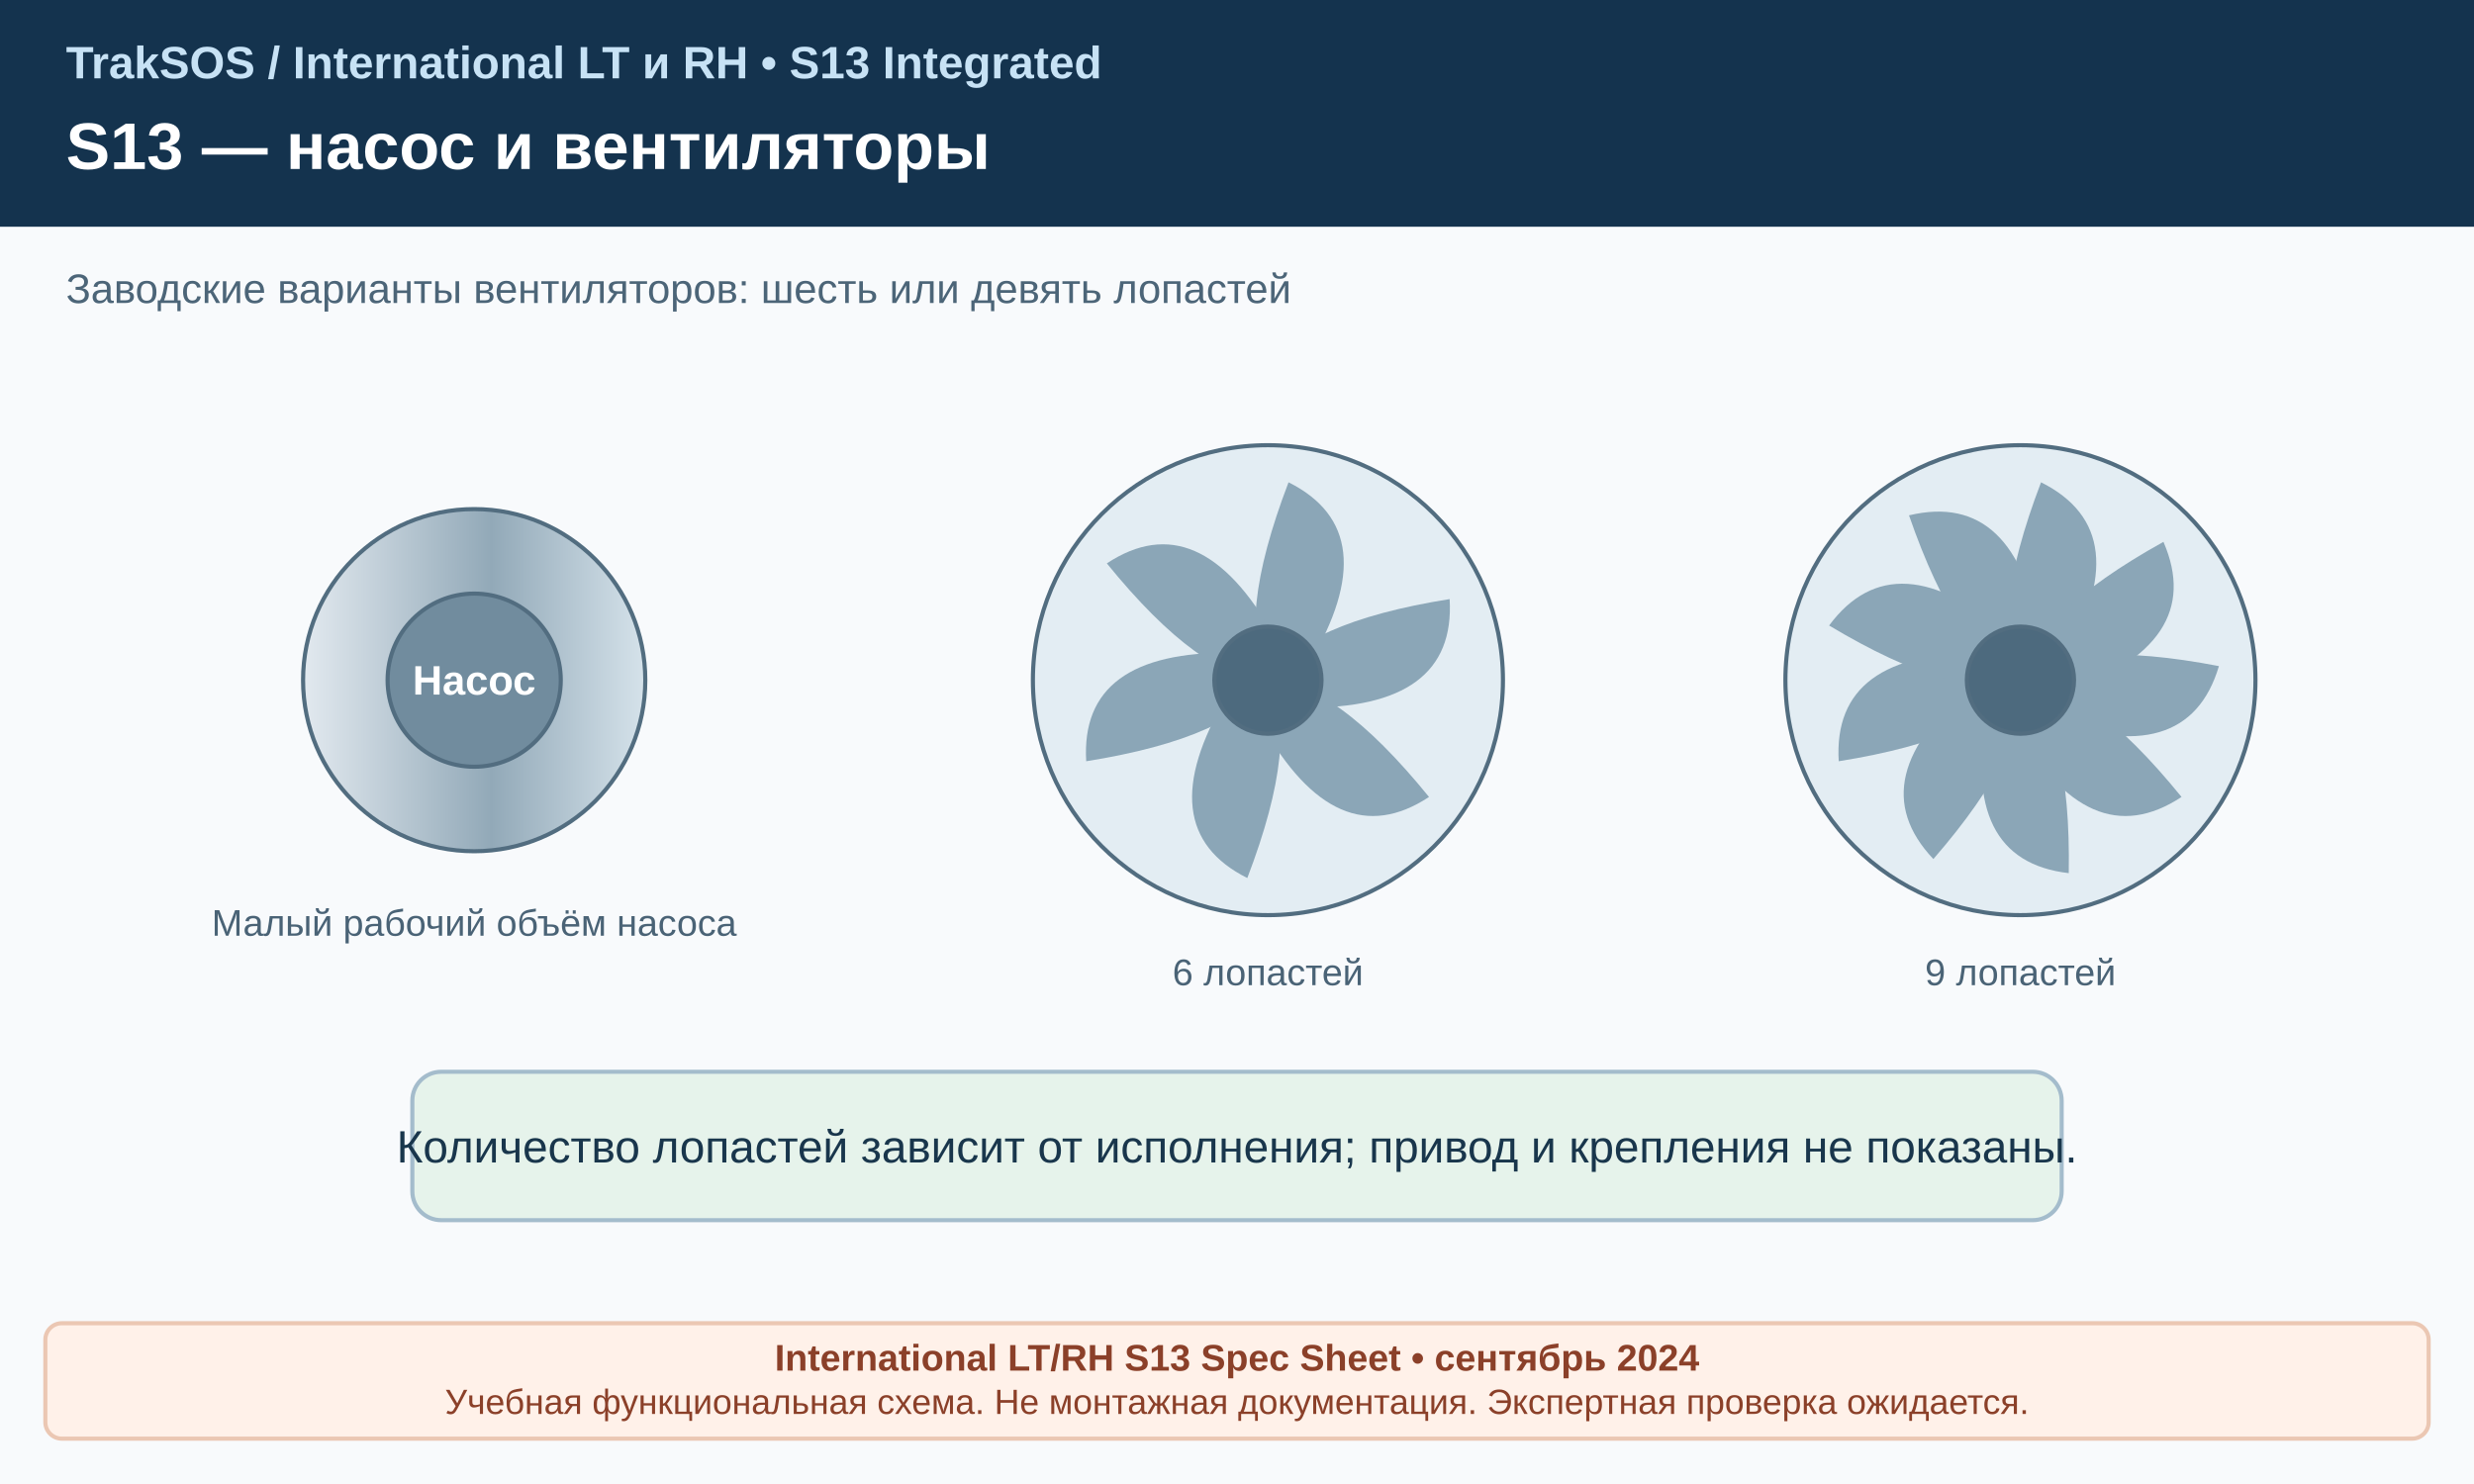
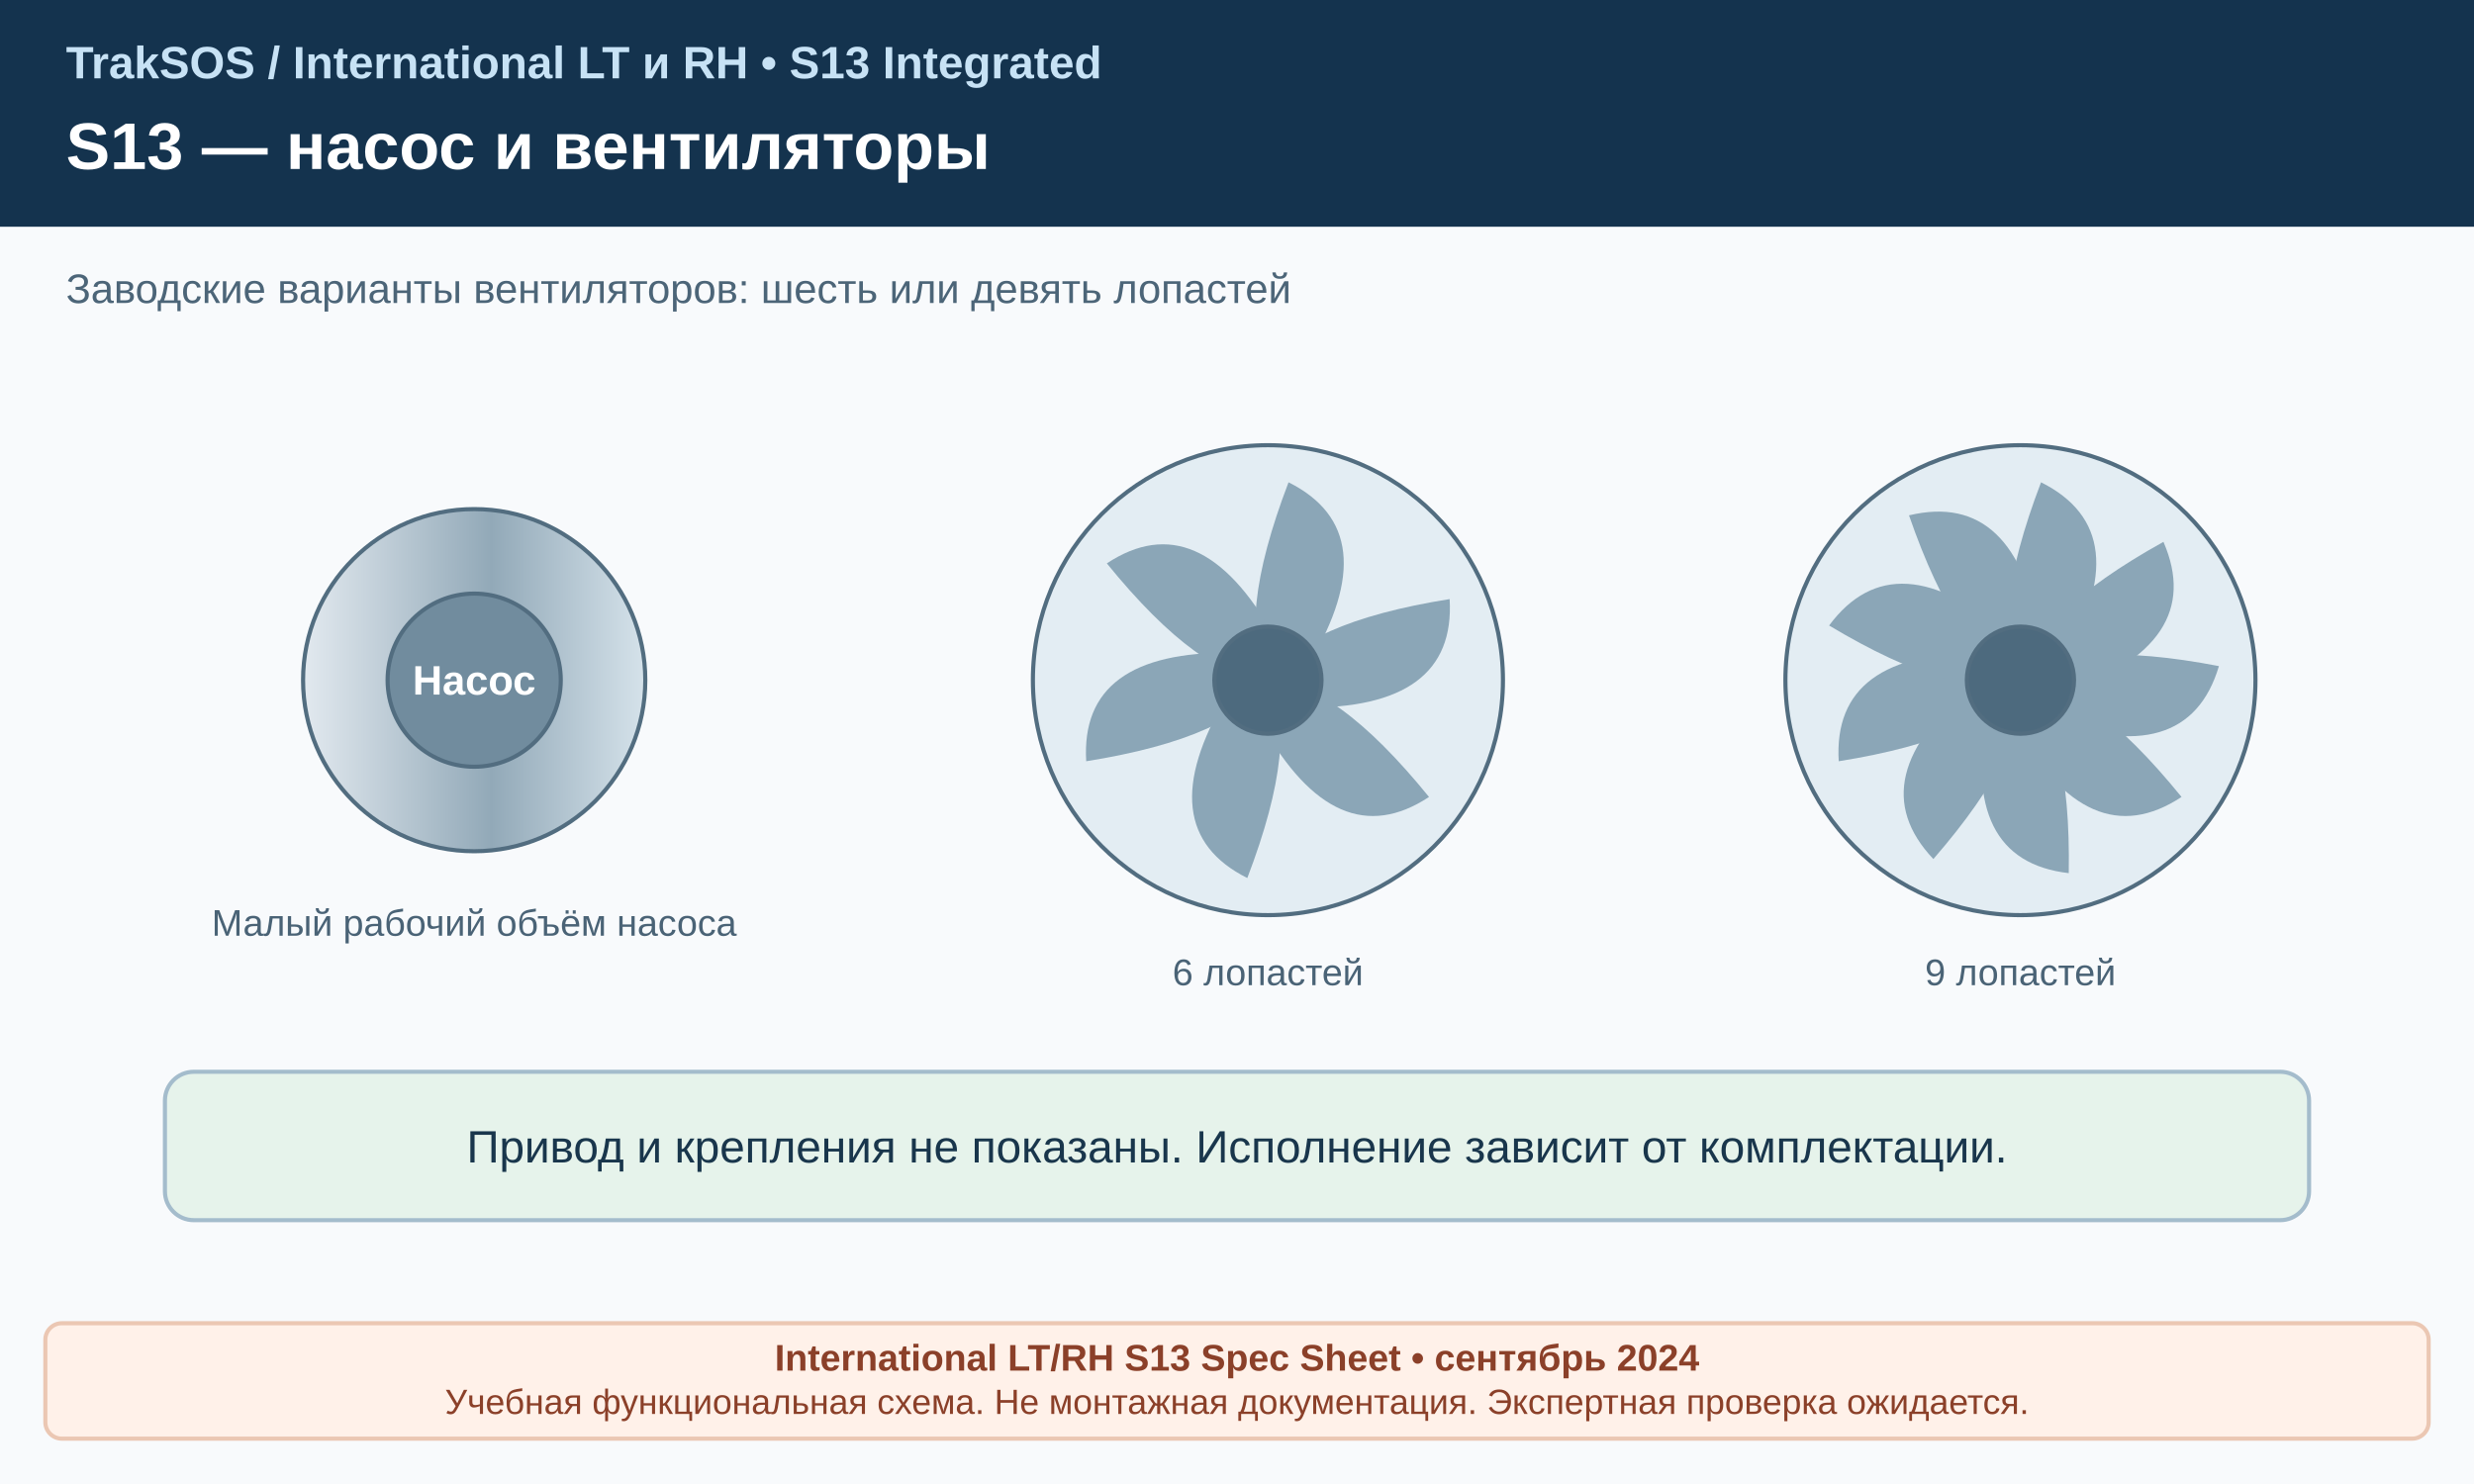
<svg xmlns="http://www.w3.org/2000/svg" width="1200" height="720" viewBox="0 0 1200 720" role="img" aria-label="S13 — насос и вентиляторы">
  <defs>
    <marker id="a" markerWidth="8" markerHeight="8" refX="7" refY="4" orient="auto">
      <path d="M0 0L8 4L0 8Z" fill="#246b9d" />
    </marker>
    <linearGradient id="m">
      <stop stop-color="#e2e9ef" />
      <stop offset=".55" stop-color="#92a9b8" />
      <stop offset="1" stop-color="#d5e2ea" />
    </linearGradient>
  </defs>
  <g font-family="Arial,sans-serif">
    <rect width="1200" height="720" fill="#f8fafc" />
    <rect width="1200" height="110" fill="#14334e" />
    <text x="32" y="38" text-anchor="start" font-size="22" fill="#c7e2f5" font-weight="700">TrakSOS / International LT и RH • S13 Integrated</text>
    <text x="32" y="82" text-anchor="start" font-size="32" fill="white" font-weight="700">S13 — насос и вентиляторы</text>
    <text x="32" y="147" text-anchor="start" font-size="20" fill="#4c6578" font-weight="500">Заводские варианты вентиляторов: шесть или девять лопастей</text>
    <circle cx="230" cy="330" r="83" fill="url(#m)" stroke="#526d80" stroke-width="2" />
    <circle cx="230" cy="330" r="42" fill="#718c9e" stroke="#526d80" stroke-width="2" />
    <text x="230" y="337" text-anchor="middle" font-size="20" fill="white" font-weight="700">Насос</text>
    <circle cx="615" cy="330" r="114" fill="#e3edf3" stroke="#526d80" stroke-width="2" />
    <path d="M615 330q-16 -28 10 -96q48 24 10 88Z" fill="#8ba6b7" transform="rotate(0 615 330)" />
    <path d="M615 330q-16 -28 10 -96q48 24 10 88Z" fill="#8ba6b7" transform="rotate(60 615 330)" />
    <path d="M615 330q-16 -28 10 -96q48 24 10 88Z" fill="#8ba6b7" transform="rotate(120 615 330)" />
    <path d="M615 330q-16 -28 10 -96q48 24 10 88Z" fill="#8ba6b7" transform="rotate(180 615 330)" />
    <path d="M615 330q-16 -28 10 -96q48 24 10 88Z" fill="#8ba6b7" transform="rotate(240 615 330)" />
    <path d="M615 330q-16 -28 10 -96q48 24 10 88Z" fill="#8ba6b7" transform="rotate(300 615 330)" />
    <circle cx="615" cy="330" r="26" fill="#4d6a7e" stroke="#526d80" stroke-width="2" />
    <text x="615" y="478" text-anchor="middle" font-size="18" fill="#4a6376" font-weight="500">6 лопастей</text>
    <circle cx="980" cy="330" r="114" fill="#e3edf3" stroke="#526d80" stroke-width="2" />
    <path d="M980 330q-16 -28 10 -96q48 24 10 88Z" fill="#8ba6b7" transform="rotate(0 980 330)" />
    <path d="M980 330q-16 -28 10 -96q48 24 10 88Z" fill="#8ba6b7" transform="rotate(40 980 330)" />
    <path d="M980 330q-16 -28 10 -96q48 24 10 88Z" fill="#8ba6b7" transform="rotate(80 980 330)" />
    <path d="M980 330q-16 -28 10 -96q48 24 10 88Z" fill="#8ba6b7" transform="rotate(120 980 330)" />
    <path d="M980 330q-16 -28 10 -96q48 24 10 88Z" fill="#8ba6b7" transform="rotate(160 980 330)" />
    <path d="M980 330q-16 -28 10 -96q48 24 10 88Z" fill="#8ba6b7" transform="rotate(200 980 330)" />
    <path d="M980 330q-16 -28 10 -96q48 24 10 88Z" fill="#8ba6b7" transform="rotate(240 980 330)" />
    <path d="M980 330q-16 -28 10 -96q48 24 10 88Z" fill="#8ba6b7" transform="rotate(280 980 330)" />
    <path d="M980 330q-16 -28 10 -96q48 24 10 88Z" fill="#8ba6b7" transform="rotate(320 980 330)" />
    <circle cx="980" cy="330" r="26" fill="#4d6a7e" stroke="#526d80" stroke-width="2" />
    <text x="980" y="478" text-anchor="middle" font-size="18" fill="#4a6376" font-weight="500">9 лопастей</text>
    <text x="230" y="454" text-anchor="middle" font-size="18" fill="#4a6376" font-weight="500">Малый рабочий объём насоса</text>
-     <rect x="200" y="520" width="800" height="72" rx="14" fill="#e6f3eb" stroke="#a4bccc" stroke-width="2" />
-     <text x="600" y="564" text-anchor="middle" font-size="22" fill="#19364c" font-weight="500">Количество лопастей зависит от исполнения; привод и крепления не показаны.</text>
+     <rect x="80" y="520" width="1040" height="72" rx="14" fill="#e6f3eb" stroke="#a4bccc" stroke-width="2" />
+     <text x="600" y="564" text-anchor="middle" font-size="22" fill="#19364c" font-weight="500">Привод и крепления не показаны. Исполнение зависит от комплектации.</text>
    <rect x="22" y="642" width="1156" height="56" rx="8" fill="#fff1e9" stroke="#ebc7b3" stroke-width="2" />
    <text x="600" y="665" text-anchor="middle" font-size="18" fill="#8b4029" font-weight="600">International LT/RH S13 Spec Sheet • сентябрь 2024</text>
    <text x="600" y="686" text-anchor="middle" font-size="17" fill="#8b4029" font-weight="500">Учебная функциональная схема. Не монтажная документация. Экспертная проверка ожидается.</text>
  </g>
</svg>
